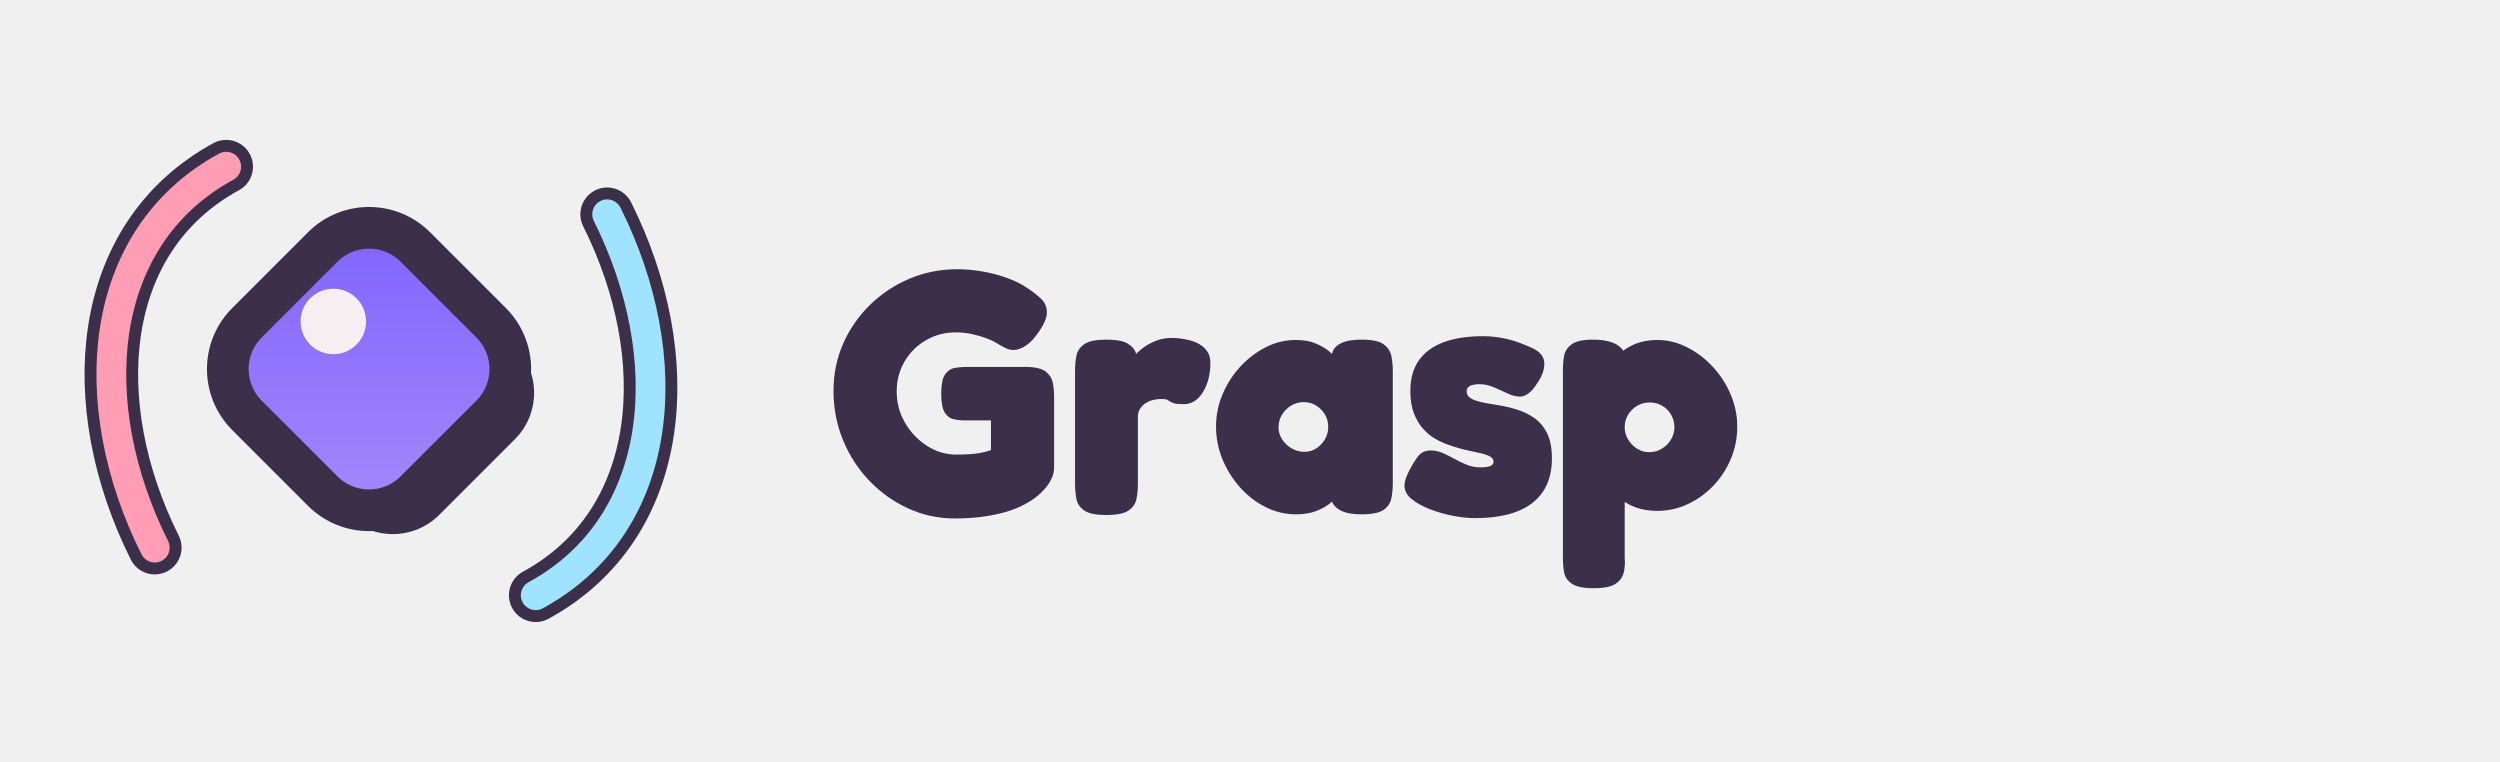
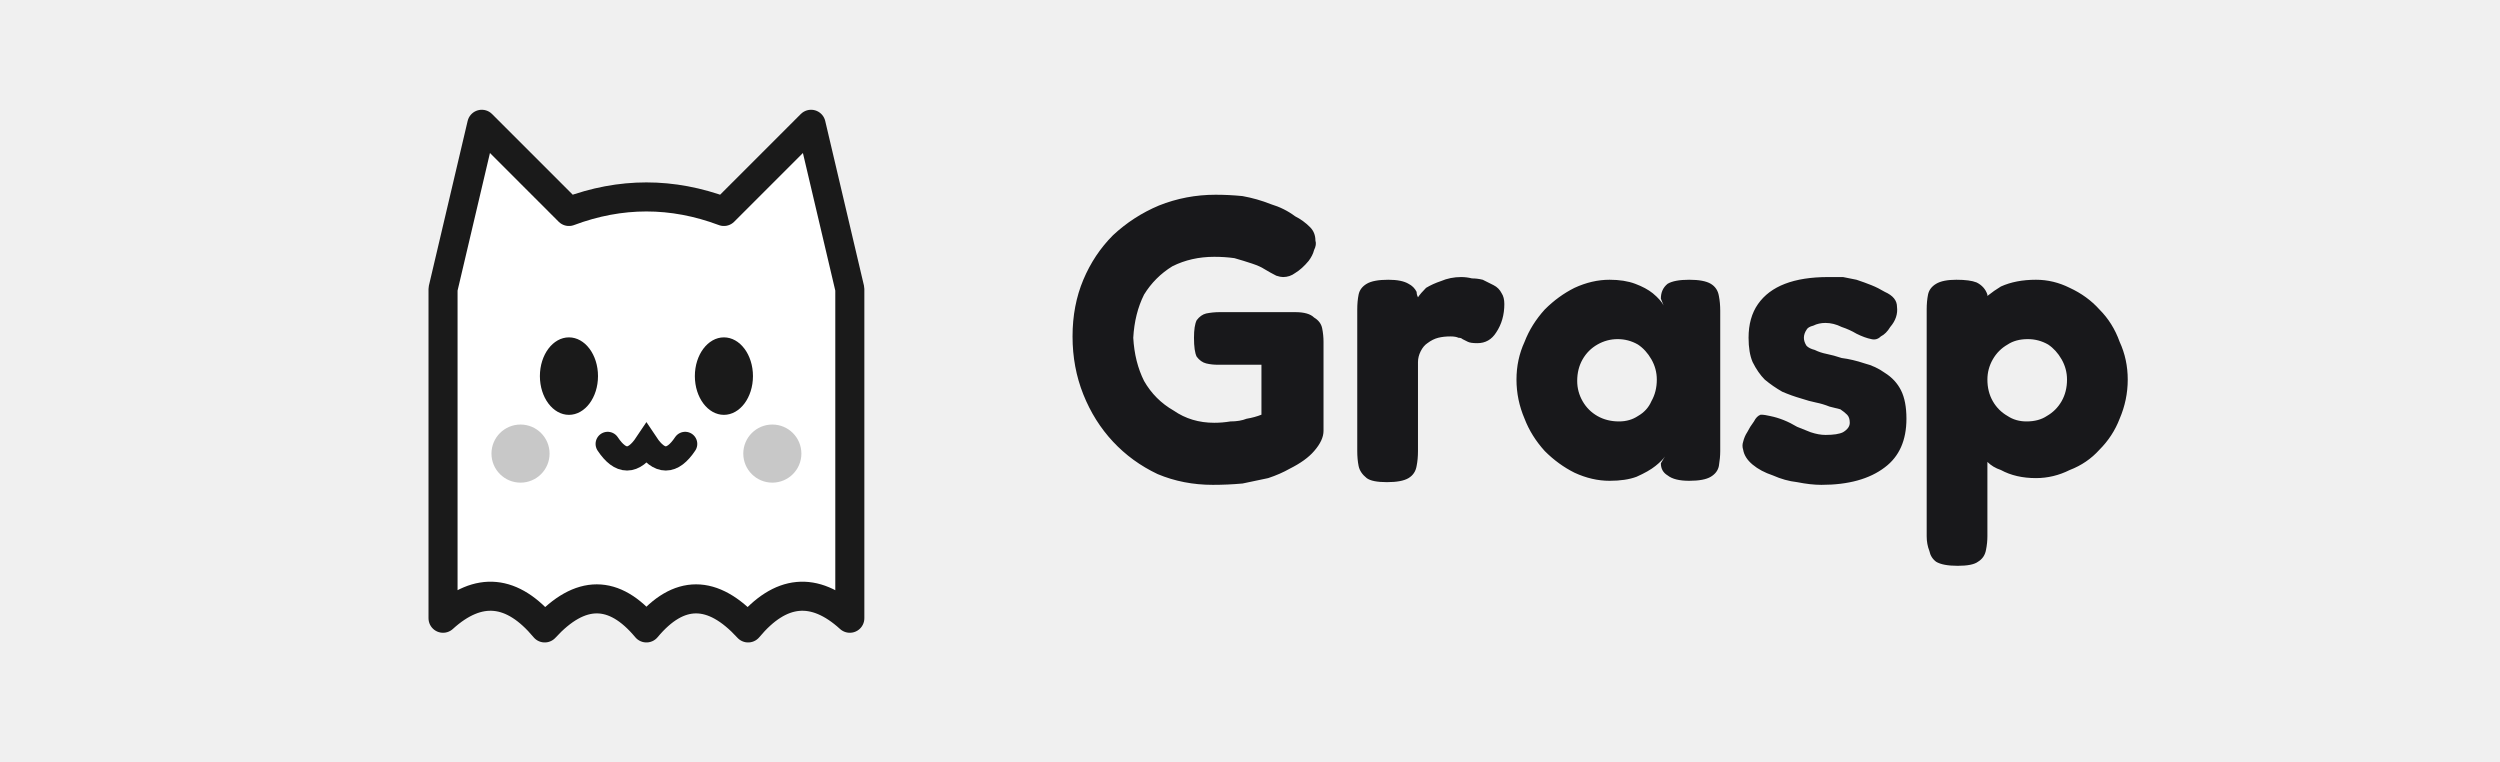
<svg xmlns="http://www.w3.org/2000/svg" viewBox="0 0 420 128" width="420" height="128" role="img" aria-label="Grasp">
-   <g>
-     <rect x="46" y="46" width="40" height="40" rx="11" transform="rotate(45 66 66)" fill="#3b2f4a" />
-     <defs>
-       <linearGradient id="coreGrad" x1="0" y1="0" x2="1" y2="1">
-         <stop offset="0%" stop-color="#7B61FF" />
-         <stop offset="100%" stop-color="#A78BFA" />
-       </linearGradient>
-     </defs>
-     <rect x="42" y="42" width="40" height="40" rx="11" transform="rotate(45 62 62)" fill="url(#coreGrad)" stroke="#3b2f4a" stroke-width="7" />
-     <circle cx="56" cy="54" r="5.5" fill="#fff8ef" opacity=".92" />
-     <path d="M38 28 C16 40 14 68 26 92" fill="none" stroke="#3b2f4a" stroke-width="9" stroke-linecap="round" />
-     <path d="M38 28 C16 40 14 68 26 92" fill="none" stroke="#ff9db5" stroke-width="5" stroke-linecap="round" />
-     <path d="M90 100 C112 88 114 60 102 36" fill="none" stroke="#3b2f4a" stroke-width="9" stroke-linecap="round" />
-     <path d="M90 100 C112 88 114 60 102 36" fill="none" stroke="#9fe3ff" stroke-width="5" stroke-linecap="round" />
-   </g>
-   <g transform="translate(138,86)">
-     <path d="M22.446 1.102Q18.27 1.102 14.587 -0.58Q10.904 -2.262 8.062 -5.22Q5.22 -8.178 3.625 -12.064Q2.03 -15.95 2.03 -20.358Q2.03 -24.592 3.654 -28.275Q5.278 -31.958 8.149 -34.771Q11.02 -37.584 14.79 -39.179Q18.56 -40.774 22.852 -40.774Q24.708 -40.774 26.854 -40.426Q29.0 -40.078 31.059 -39.353Q33.118 -38.628 34.626 -37.584Q35.844 -36.772 36.859 -35.844Q37.874 -34.916 37.874 -33.524Q37.874 -32.828 37.526 -32.016Q37.178 -31.204 36.54 -30.276Q35.438 -28.652 34.336 -27.927Q33.234 -27.202 32.248 -27.202Q31.61 -27.202 30.943 -27.521Q30.276 -27.84 29.116 -28.536Q28.768 -28.768 27.782 -29.145Q26.796 -29.522 25.433 -29.841Q24.07 -30.16 22.562 -30.16Q19.836 -30.16 17.574 -28.855Q15.312 -27.55 13.978 -25.288Q12.644 -23.026 12.644 -20.242Q12.644 -17.4 14.036 -14.993Q15.428 -12.586 17.719 -11.107Q20.01 -9.628 22.678 -9.628Q23.722 -9.628 24.737 -9.686Q25.752 -9.744 26.738 -9.918Q27.724 -10.092 28.478 -10.382V-15.37H24.186Q23.142 -15.37 22.214 -15.573Q21.286 -15.776 20.706 -16.704Q20.126 -17.632 20.126 -19.894Q20.126 -22.156 20.764 -23.084Q21.402 -24.012 22.388 -24.186Q23.374 -24.36 24.36 -24.36H34.51Q36.83 -24.302 37.758 -23.519Q38.686 -22.736 38.889 -21.634Q39.092 -20.532 39.092 -19.314V-7.424Q39.092 -5.8 37.7 -4.089Q36.308 -2.378 33.93 -1.16Q32.48 -0.406 30.682 0.087Q28.884 0.58 26.825 0.841Q24.766 1.102 22.446 1.102Z" fill="#3b2f4a" />
-     <path d="M47.828 0.522Q45.218 0.522 44.116 -0.261Q43.014 -1.044 42.811 -2.291Q42.608 -3.538 42.608 -4.814V-23.722Q42.608 -25.056 42.84 -26.245Q43.072 -27.434 44.174 -28.188Q45.276 -28.942 47.886 -28.942Q50.438 -28.942 51.511 -28.246Q52.584 -27.55 52.816 -26.709Q53.048 -25.868 53.048 -25.404L52.12 -25.752Q52.12 -25.752 52.584 -26.274Q53.048 -26.796 53.947 -27.492Q54.846 -28.188 56.093 -28.71Q57.34 -29.232 58.906 -29.232Q59.428 -29.232 60.211 -29.145Q60.994 -29.058 61.893 -28.826Q62.792 -28.594 63.575 -28.13Q64.358 -27.666 64.851 -26.912Q65.344 -26.158 65.344 -25.056Q65.344 -22.156 64.097 -20.126Q62.85 -18.096 60.82 -18.096Q59.718 -18.096 59.254 -18.241Q58.79 -18.386 58.587 -18.531Q58.384 -18.676 58.123 -18.821Q57.862 -18.966 57.166 -18.966Q56.296 -18.966 55.571 -18.763Q54.846 -18.56 54.295 -18.154Q53.744 -17.748 53.454 -17.197Q53.164 -16.646 53.164 -16.008V-4.698Q53.164 -3.422 52.932 -2.204Q52.7 -0.986 51.598 -0.232Q50.496 0.522 47.828 0.522Z" fill="#3b2f4a" />
-     <path d="M90.711 0.406Q88.101 0.406 86.854 -0.464Q85.607 -1.334 85.665 -2.436H86.477Q86.187 -2.03 85.346 -1.363Q84.505 -0.696 83.113 -0.145Q81.721 0.406 79.691 0.406Q77.081 0.406 74.674 -0.783Q72.267 -1.972 70.382 -4.06Q68.497 -6.148 67.395 -8.787Q66.293 -11.426 66.293 -14.326Q66.293 -17.168 67.395 -19.778Q68.497 -22.388 70.411 -24.447Q72.325 -26.506 74.703 -27.695Q77.081 -28.884 79.691 -28.884Q81.663 -28.884 83.026 -28.304Q84.389 -27.724 85.23 -27.028Q86.071 -26.332 86.361 -25.868H85.723Q85.665 -27.318 86.912 -28.13Q88.159 -28.942 90.769 -28.942Q93.379 -28.942 94.452 -28.159Q95.525 -27.376 95.757 -26.158Q95.989 -24.94 95.989 -23.664V-4.814Q95.989 -3.538 95.757 -2.32Q95.525 -1.102 94.452 -0.348Q93.379 0.406 90.711 0.406ZM81.141 -10.092Q82.243 -10.092 83.142 -10.672Q84.041 -11.252 84.592 -12.209Q85.143 -13.166 85.143 -14.268Q85.143 -15.428 84.592 -16.356Q84.041 -17.284 83.113 -17.864Q82.185 -18.444 81.025 -18.444Q79.865 -18.444 78.908 -17.864Q77.951 -17.284 77.371 -16.327Q76.791 -15.37 76.791 -14.21Q76.791 -13.108 77.4 -12.18Q78.009 -11.252 78.995 -10.672Q79.981 -10.092 81.141 -10.092Z" fill="#3b2f4a" />
-     <path d="M109.785 1.044Q108.161 1.044 106.16 0.667Q104.159 0.29 102.274 -0.435Q100.389 -1.16 99.171 -2.146Q97.953 -3.132 97.953 -4.408Q97.953 -4.988 98.214 -5.713Q98.475 -6.438 98.939 -7.308Q99.403 -8.178 100.099 -9.164Q100.505 -9.744 101.056 -10.034Q101.607 -10.324 102.361 -10.324Q103.405 -10.324 104.391 -9.889Q105.377 -9.454 106.363 -8.903Q107.349 -8.352 108.422 -7.917Q109.495 -7.482 110.713 -7.482Q111.815 -7.482 112.366 -7.714Q112.917 -7.946 112.917 -8.41Q112.917 -8.874 112.54 -9.164Q112.163 -9.454 111.496 -9.657Q110.829 -9.86 109.959 -10.034Q109.089 -10.208 108.103 -10.44Q107.117 -10.672 106.073 -11.02Q104.739 -11.426 103.463 -12.093Q102.187 -12.76 101.172 -13.862Q100.157 -14.964 99.548 -16.53Q98.939 -18.096 98.939 -20.358Q98.939 -23.374 100.331 -25.404Q101.723 -27.434 104.449 -28.478Q107.175 -29.522 111.177 -29.522Q112.163 -29.522 113.149 -29.406Q114.135 -29.29 115.15 -29.058Q116.165 -28.826 117.18 -28.449Q118.195 -28.072 119.239 -27.608Q121.385 -26.68 121.443 -25.027Q121.501 -23.374 120.225 -21.576Q119.529 -20.474 118.804 -19.923Q118.079 -19.372 117.325 -19.372Q116.397 -19.372 115.295 -19.894Q114.193 -20.416 112.975 -20.938Q111.757 -21.46 110.539 -21.46Q109.843 -21.46 109.35 -21.315Q108.857 -21.17 108.625 -20.909Q108.393 -20.648 108.393 -20.3Q108.393 -19.662 108.828 -19.285Q109.263 -18.908 109.988 -18.676Q110.713 -18.444 111.67 -18.27Q112.627 -18.096 113.729 -17.922Q115.237 -17.69 116.832 -17.197Q118.427 -16.704 119.761 -15.776Q121.095 -14.848 121.907 -13.224Q122.719 -11.6 122.719 -8.99Q122.719 -4.06 119.442 -1.508Q116.165 1.044 109.785 1.044Z" fill="#3b2f4a" />
-     <path d="M140.459 -0.174Q137.617 -0.174 135.529 -1.334Q133.441 -2.494 132.107 -4.495Q130.773 -6.496 130.135 -9.048Q129.497 -11.6 129.555 -14.442Q129.613 -17.226 130.28 -19.836Q130.947 -22.446 132.281 -24.476Q133.615 -26.506 135.645 -27.695Q137.675 -28.884 140.459 -28.884Q143.011 -28.884 145.418 -27.666Q147.825 -26.448 149.739 -24.389Q151.653 -22.33 152.755 -19.72Q153.857 -17.11 153.857 -14.326Q153.857 -11.426 152.755 -8.845Q151.653 -6.264 149.768 -4.321Q147.883 -2.378 145.476 -1.276Q143.069 -0.174 140.459 -0.174ZM129.729 12.818Q127.177 12.818 126.075 12.064Q124.973 11.31 124.77 10.15Q124.567 8.99 124.567 7.714V-23.78Q124.567 -25.056 124.77 -26.216Q124.973 -27.376 126.046 -28.159Q127.119 -28.942 129.671 -28.942Q131.701 -28.942 133.035 -28.391Q134.369 -27.84 134.949 -26.68V7.656Q135.065 8.932 134.804 10.121Q134.543 11.31 133.441 12.064Q132.339 12.818 129.729 12.818ZM139.067 -10.034Q140.227 -10.034 141.184 -10.614Q142.141 -11.194 142.721 -12.151Q143.301 -13.108 143.301 -14.21Q143.301 -15.37 142.75 -16.327Q142.199 -17.284 141.242 -17.835Q140.285 -18.386 139.125 -18.386Q137.965 -18.386 137.008 -17.806Q136.051 -17.226 135.5 -16.298Q134.949 -15.37 134.949 -14.21Q134.949 -13.108 135.529 -12.151Q136.109 -11.194 137.037 -10.614Q137.965 -10.034 139.067 -10.034Z" fill="#3b2f4a" />
-   </g>
+   <svg x="60.6" y="16" width="96" height="96" viewBox="48 52 104 118">
+     <path d="M58 160 L58 92 L66 58 L84 76 Q100 70 116 76 L134 58 L142 92 L142 160 Q131 150 121 162 Q110 150 100 162 Q90 150 79 162 Q69 150 58 160Z" fill="#fff" stroke="#1a1a1a" stroke-width="6" stroke-linejoin="round" />
+     <ellipse cx="84" cy="110" rx="6" ry="8" fill="#1a1a1a" />
+     <ellipse cx="116" cy="110" rx="6" ry="8" fill="#1a1a1a" />
+     <path d="M92 124 Q96 130 100 124 Q104 130 108 124" fill="none" stroke="#1a1a1a" stroke-width="5" stroke-linecap="round" />
+     <circle cx="74" cy="126" r="6" fill="#c8c8c8" />
+     <circle cx="126" cy="126" r="6" fill="#c8c8c8" />
+   </svg>
+   <svg x="178.6" y="31.35" width="180.9" height="65.3" viewBox="6 -216 798 288">
+     <path d="M117 5L117 5Q95 5 76-3Q57-12 43-27Q29-42 21-62Q13-82 13-105L13-105Q13-128 21-147Q29-166 43-180Q58-194 77-202Q97-210 119-210L119-210Q129-210 139-209Q150-207 160-203Q170-200 178-194L178-194Q184-191 189-186Q193-182 193-176L193-176Q194-173 192-169Q191-165 188-161L188-161Q183-155 178-152Q174-149 169-149L169-149Q167-149 164-150Q160-152 155-155L155-155Q152-157 146-159Q140-161 133-163Q126-164 118-164L118-164Q101-164 87-157Q74-149 66-136Q59-122 58-104L58-104Q59-86 66-72Q74-58 88-50Q101-41 118-41L118-41Q124-41 130-42Q137-42 142-44Q148-45 153-47L153-47L153-84L121-84Q116-84 112-85Q108-86 105-90Q103-94 103-104L103-104Q103-113 105-117Q108-121 112-122Q117-123 122-123L122-123L178-123Q188-123 192-119Q197-116 198-111Q199-106 199-101L199-101L199-35Q199-28 192-20Q186-13 174-7L174-7Q167-3 158-0Q149 2 139 4Q128 5 117 5ZM246 3L246 3Q235 3 231-0Q226-4 225-9Q224-14 224-20L224-20L224-125Q224-131 225-136Q226-141 231-144Q236-147 247-147L247-147Q257-147 262-144Q266-142 268-138L268-138Q268-136 269-134L269-134Q271-137 275-141L275-141Q280-144 286-146Q293-149 301-149L301-149Q305-149 309-148Q313-148 317-147Q321-145 325-143Q329-141 331-137Q333-134 333-129L333-129Q333-117 327-108Q322-100 313-100L313-100Q308-100 306-101Q304-102 302-103Q301-104 299-104Q297-105 293-105L293-105Q288-105 284-104Q280-103 276-100Q273-98 271-94Q269-90 269-86L269-86L269-20Q269-14 268-9Q267-3 262-0Q257 3 246 3ZM470 2L470 2Q459 2 454-2Q449-5 449-11L449-11L452-16Q450-13 445-9Q440-5 431-1Q423 2 411 2L411 2Q398 2 385-4Q373-10 363-20Q353-31 348-44Q342-58 342-73L342-73Q342-88 348-101Q353-114 363-125Q373-135 385-141Q398-147 411-147L411-147Q422-147 430-144Q438-141 443-137Q449-132 451-128L451-128L449-133Q449-140 454-144Q459-147 470-147L470-147Q481-147 486-144Q491-141 492-135Q493-130 493-124L493-124L493-20Q493-15 492-9Q491-4 486-1Q481 2 470 2ZM418-42L418-42Q426-42 432-46Q439-50 442-57Q446-64 446-73L446-73Q446-81 442-88Q438-95 432-99Q425-103 417-103L417-103Q409-103 402-99Q395-95 391-88Q387-81 387-72L387-72Q387-64 391-57Q395-50 402-46Q409-42 418-42ZM568 5L568 5Q560 5 550 3Q541 2 532-2Q523-5 517-10Q511-15 510-21L510-21Q509-24 510-27Q511-31 513-34Q515-38 518-42L518-42Q520-46 523-47Q526-47 530-46L530-46Q535-45 540-43Q545-41 550-38Q555-36 560-34Q566-32 571-32L571-32Q580-32 584-34Q589-37 589-41L589-41Q589-45 587-47Q585-49 582-51Q578-52 574-53Q569-55 564-56Q559-57 553-59L553-59Q546-61 539-64Q532-68 526-73Q521-78 517-86Q514-93 514-104L514-104Q514-119 521-129Q528-139 541-144Q554-149 573-149L573-149Q578-149 584-149Q589-148 594-147Q600-145 605-143Q610-141 615-138L615-138Q624-134 624-127Q625-119 619-112L619-112Q616-107 612-105Q609-102 605-103L605-103Q600-104 594-107Q589-110 583-112Q577-115 571-115L571-115Q566-115 562-113Q558-112 557-110Q555-107 555-104L555-104Q555-101 557-98Q559-96 563-95Q567-93 572-92Q577-91 583-89L583-89Q591-88 600-85Q608-83 615-78Q623-73 627-65Q631-57 631-44L631-44Q631-20 615-8Q598 5 568 5ZM727 0L727 0Q712 0 701-6L701-6Q695-8 691-12L691-12L691 43Q691 48 690 53Q689 59 684 62Q680 65 669 65L669 65Q658 65 653 62Q649 59 648 54Q646 49 646 43L646 43L646-125Q646-131 647-136Q648-141 653-144Q658-147 668-147L668-147Q678-147 683-145Q689-142 691-136L691-136L691-135Q696-139 701-142L701-142Q712-147 727-147L727-147Q740-147 752-141Q765-135 774-125Q784-115 789-101Q795-88 795-73Q795-58 789-44Q784-31 774-21Q765-11 752-6Q740 0 727 0ZM720-42L720-42Q729-42 735-46Q742-50 746-57Q750-64 750-73L750-73Q750-81 746-88Q742-95 736-99Q729-103 721-103L721-103Q712-103 706-99Q699-95 695-88Q691-81 691-73Q691-64 695-57Q699-50 706-46Q712-42 720-42Z" fill="#18181b" />
+   </svg>
</svg>
